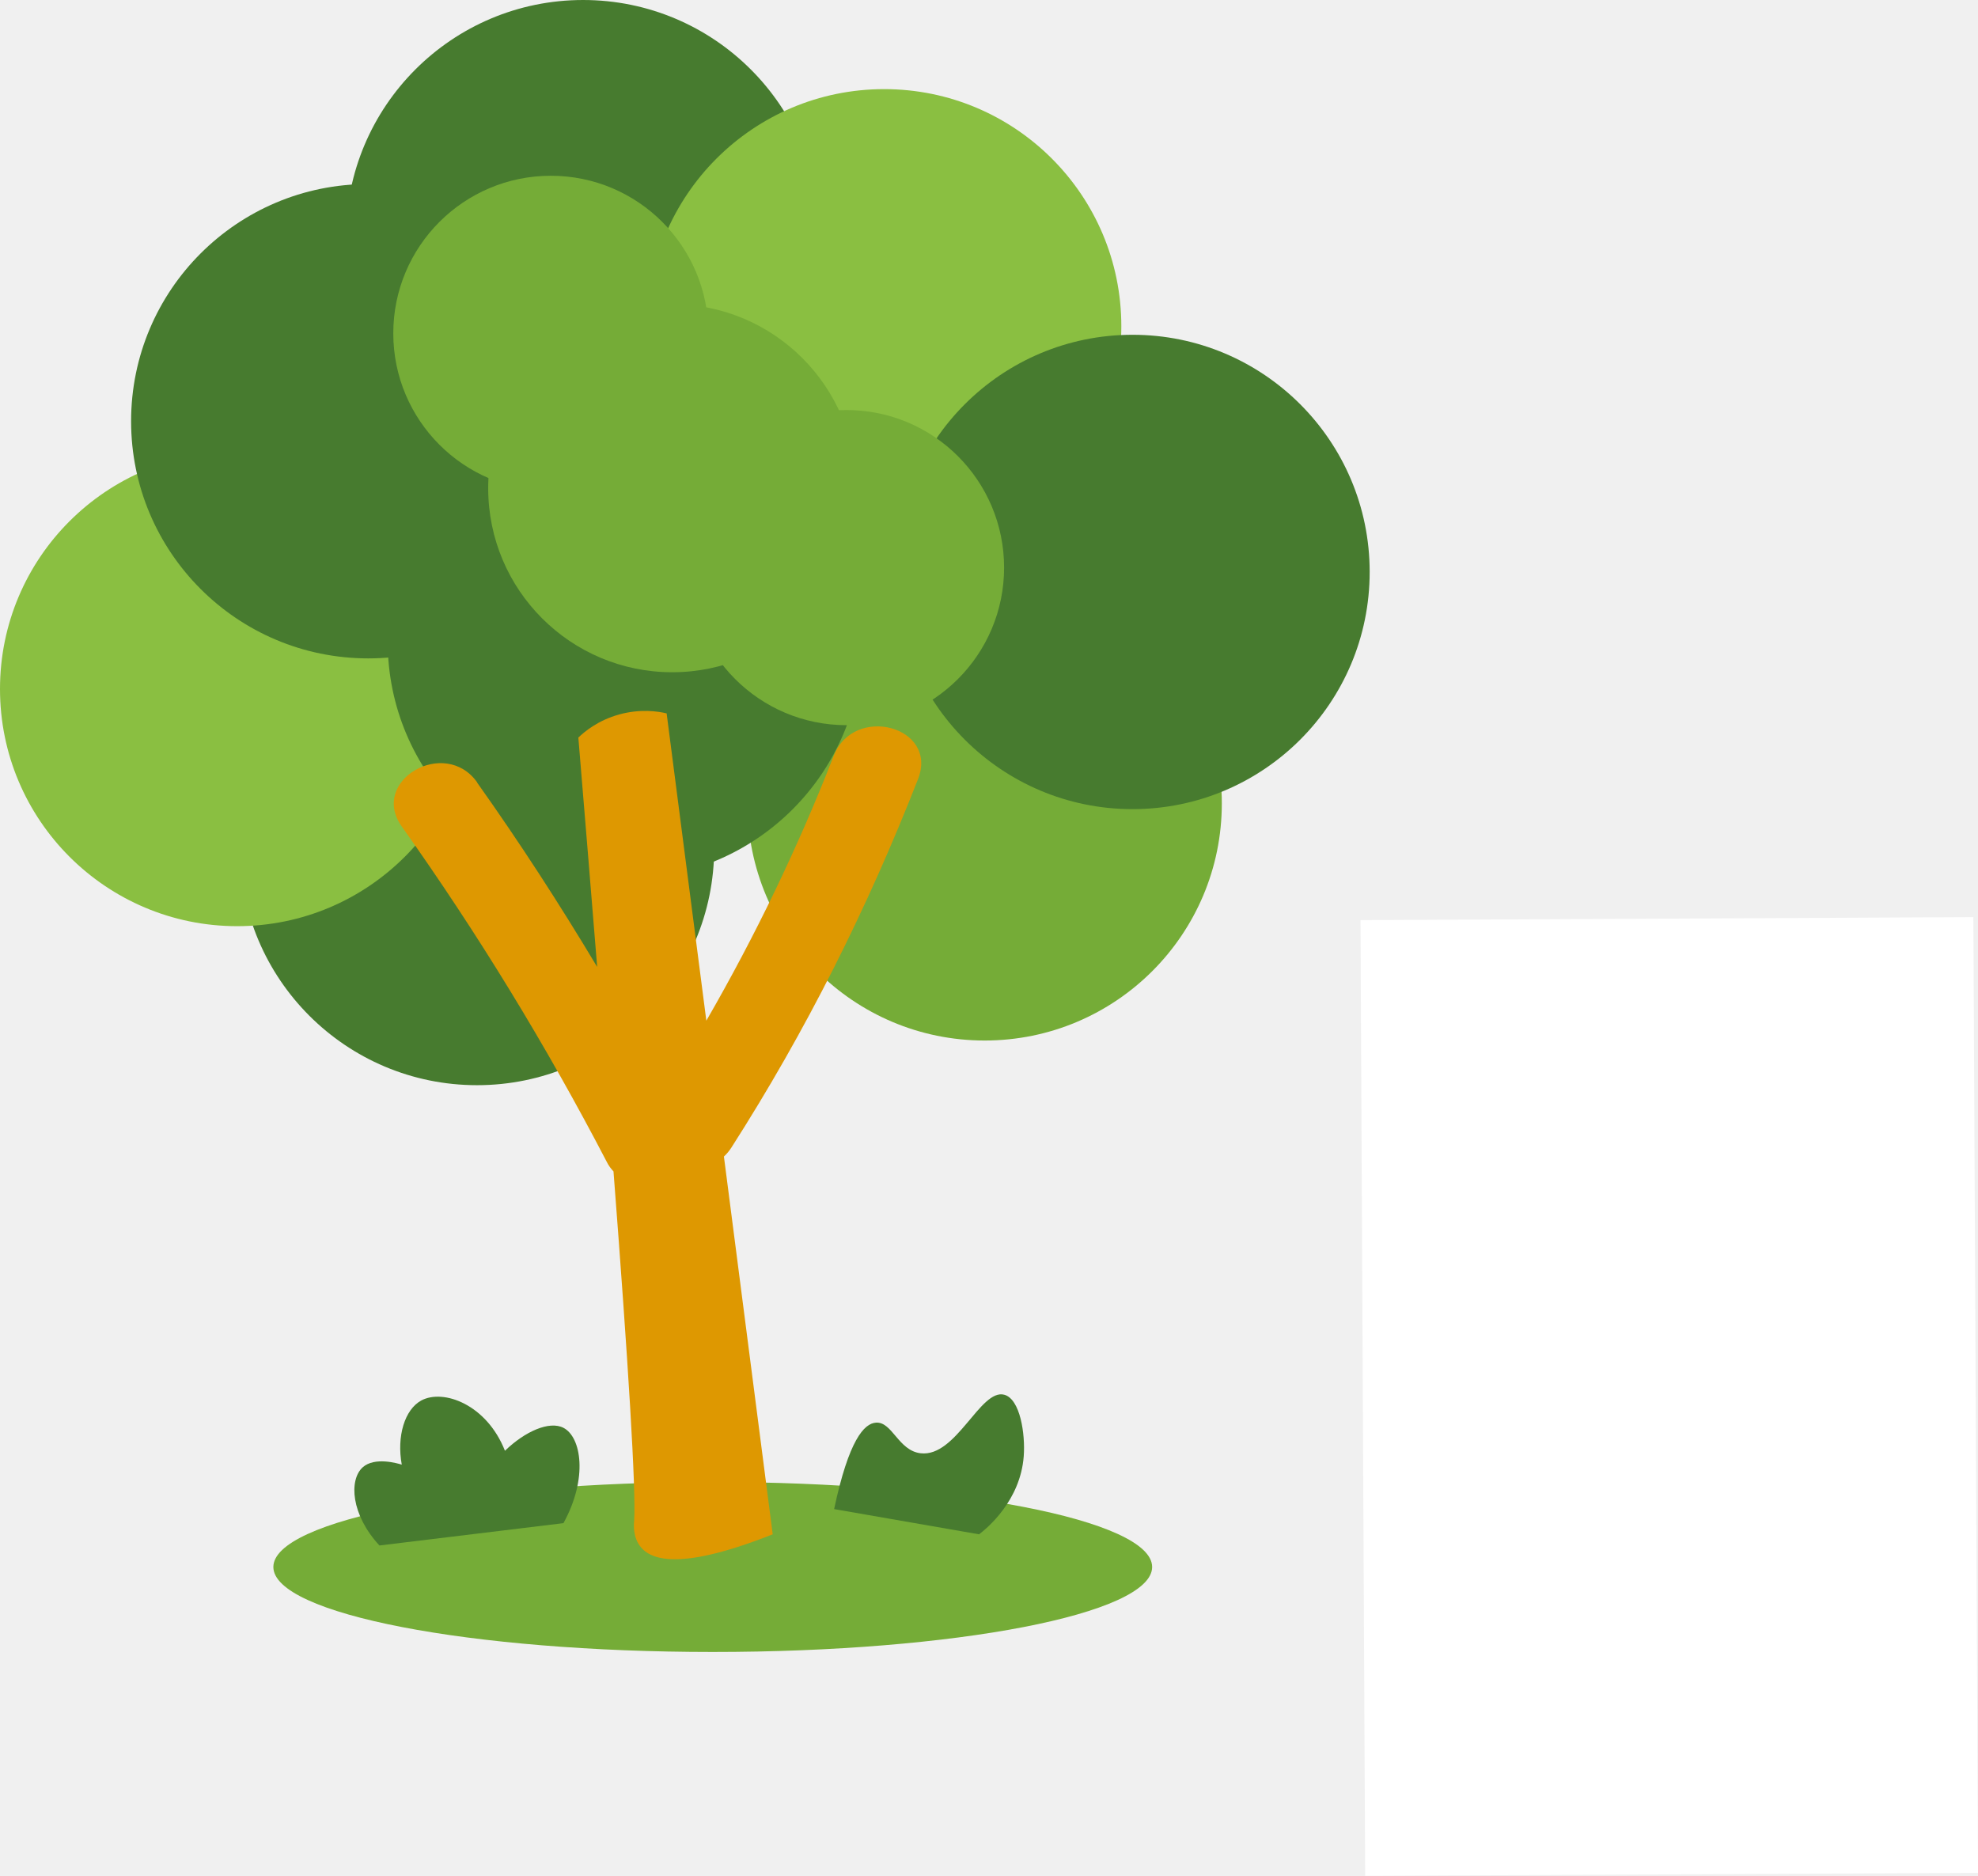
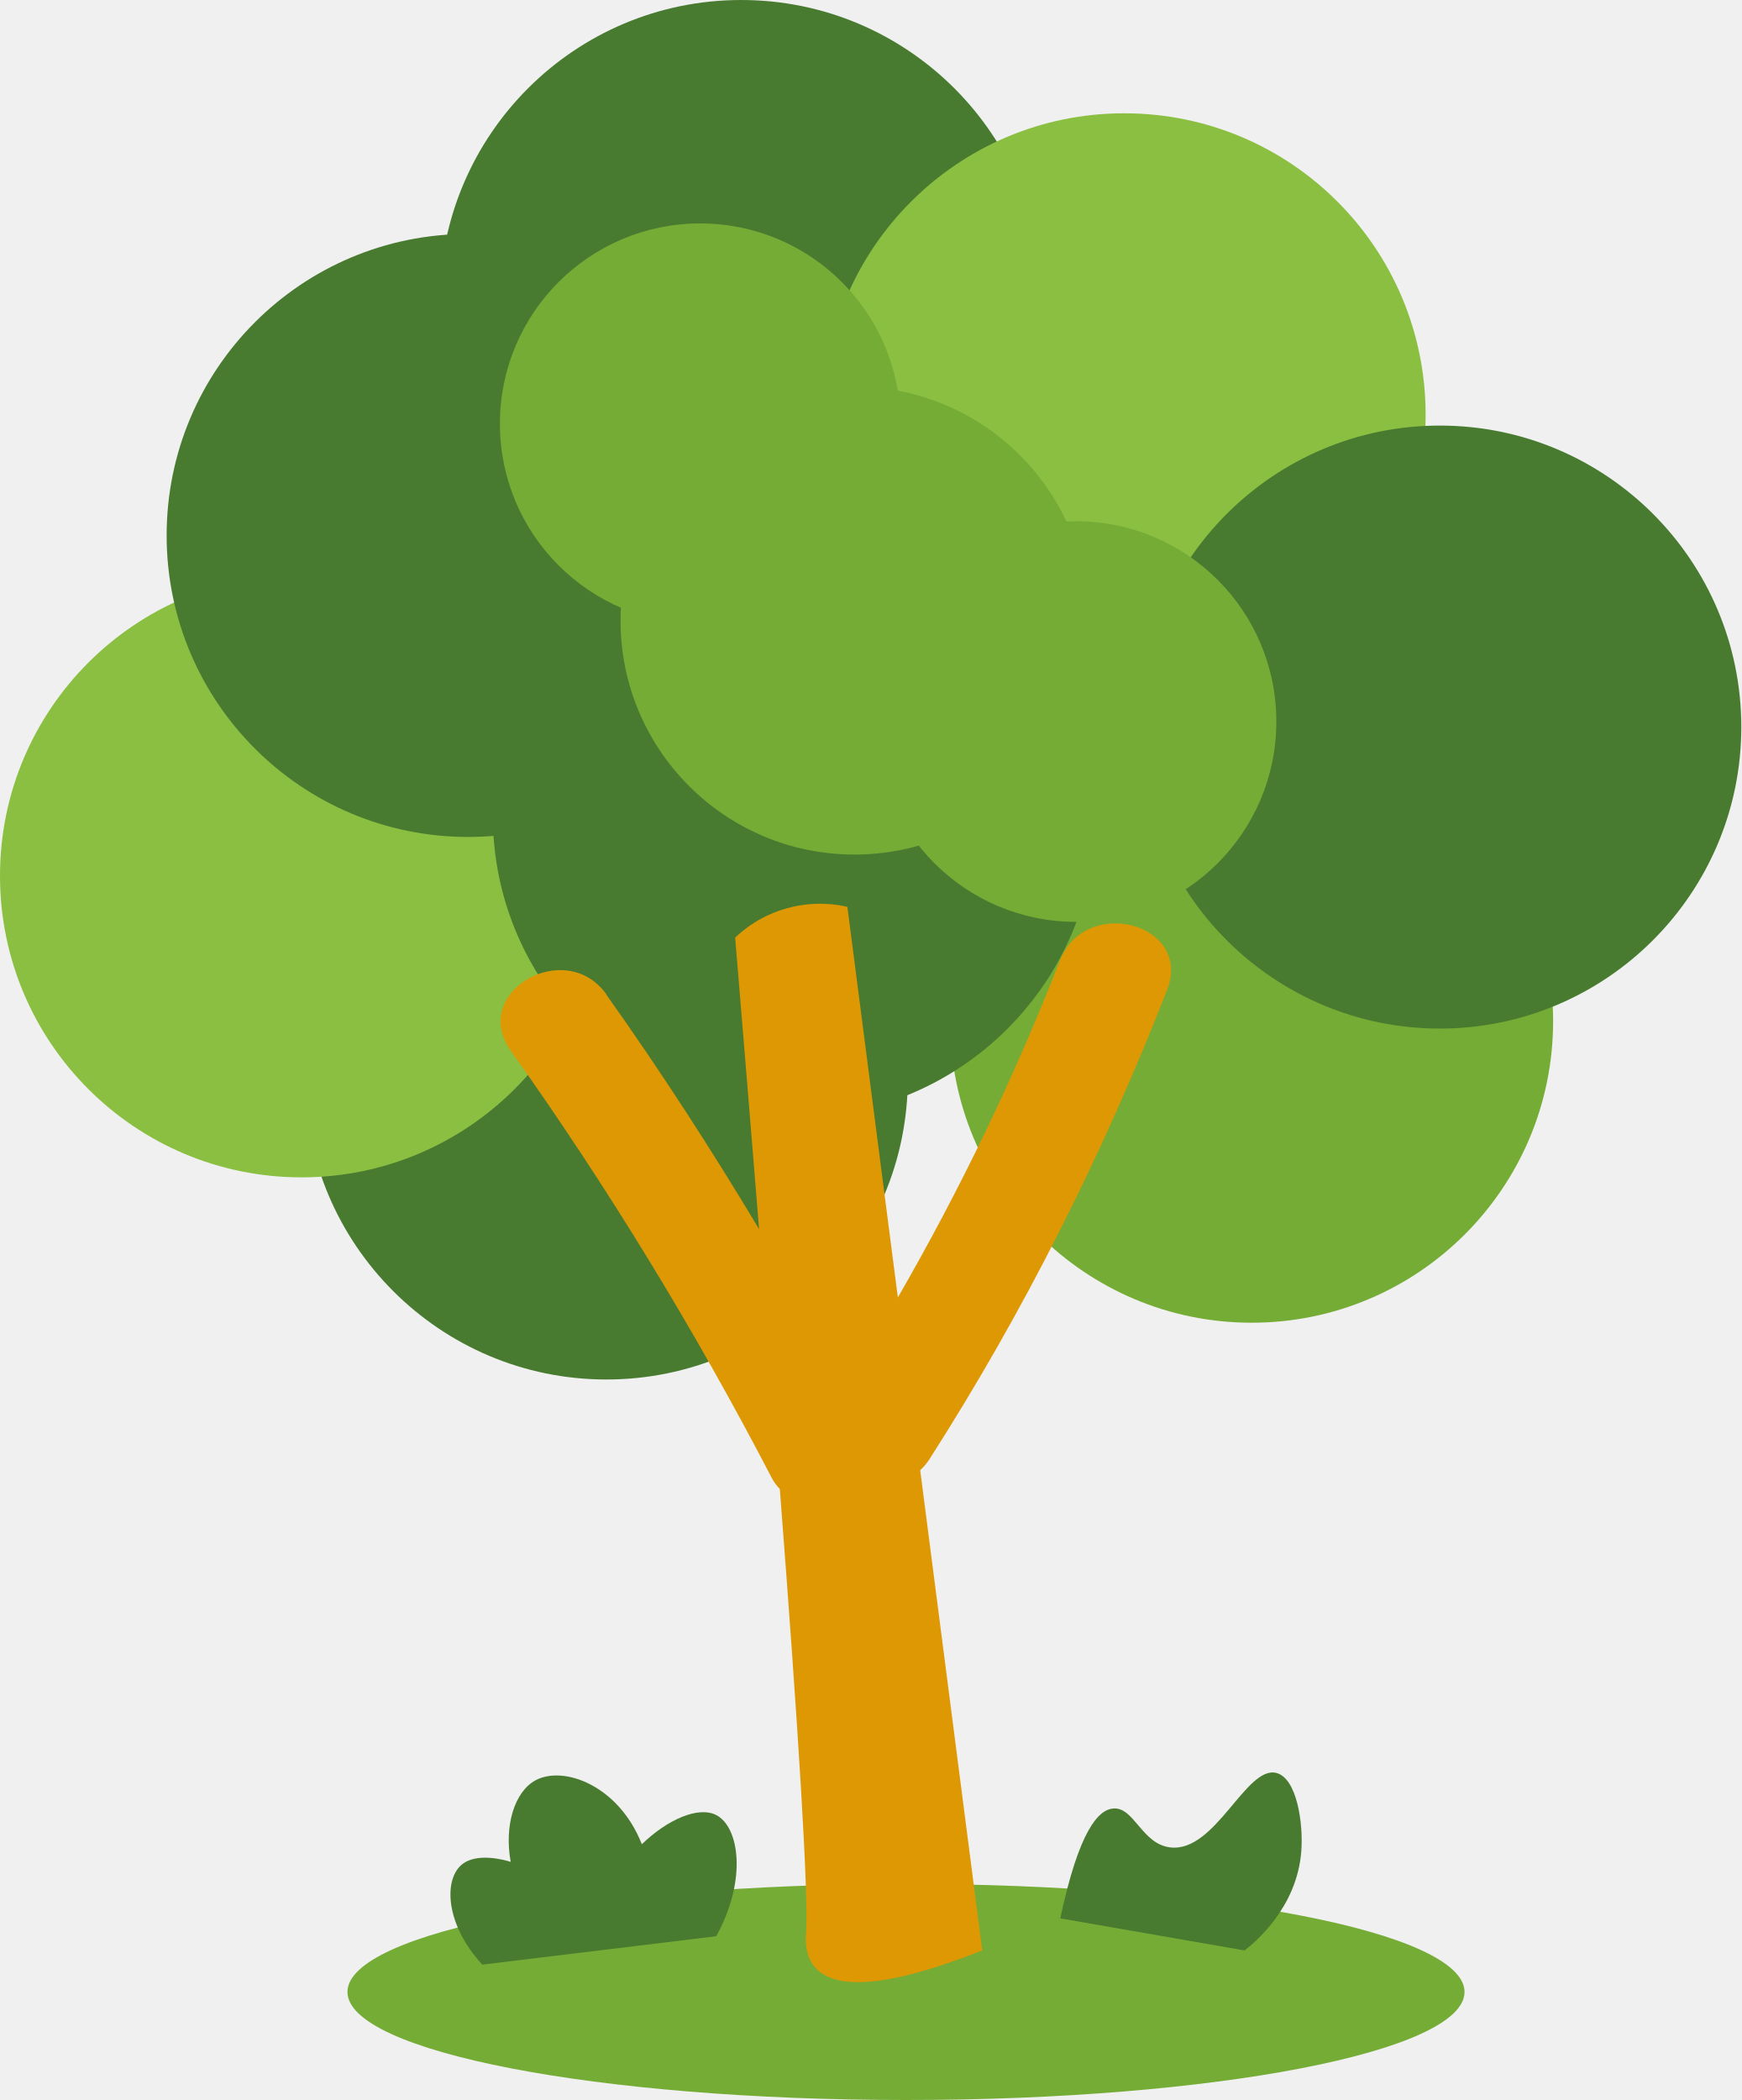
- <svg xmlns="http://www.w3.org/2000/svg" id="Capa_1" data-name="Capa 1" viewBox="0 0 95.66 90.72">
+ <svg xmlns="http://www.w3.org/2000/svg" id="Capa_1" data-name="Capa 1" viewBox="0 0 66.25 79.89">
  <defs>
    <style>
      .cls-1 {
-         fill: #75ac37;
+         fill: #75ac36;
      }

      .cls-2 {
-         fill: #fff;
+         fill: #487b30;
      }

      .cls-3 {
-         fill: #8abf41;
+         fill: #8bbf42;
      }

      .cls-4 {
-         fill: #de9801;
-       }
- 
-       .cls-5 {
-         fill: #477b2f;
+         fill: #dd9804;
      }
    </style>
  </defs>
-   <rect class="cls-2" x="65.91" y="44.42" width="29.64" height="46.22" transform="translate(-.33 .4) rotate(-.28)" />
-   <g>
-     <circle class="cls-5" cx="28.2" cy="11.47" r="11.47" />
-     <circle class="cls-3" cx="42.76" cy="15.78" r="11.47" />
-     <circle class="cls-1" cx="47.62" cy="38.85" r="11.47" />
-     <circle class="cls-5" cx="23.07" cy="41.01" r="11.47" />
-     <circle class="cls-5" cx="54.77" cy="27.66" r="11.47" />
-     <circle class="cls-3" cx="11.47" cy="33.32" r="11.47" />
-     <circle class="cls-5" cx="30.22" cy="31.03" r="11.47" />
-     <circle class="cls-5" cx="17.81" cy="20.37" r="11.47" />
-     <circle class="cls-1" cx="32.51" cy="23.61" r="8.9" />
-     <circle class="cls-1" cx="26.64" cy="16.12" r="7.62" />
-     <circle class="cls-1" cx="40.94" cy="27.45" r="7.62" />
-     <ellipse class="cls-1" cx="34.47" cy="75.78" rx="21.25" ry="4.11" />
-     <path class="cls-5" d="M47.35,74.2c.38-.29,2-1.62,2.16-3.78.08-1.07-.17-2.76-.94-2.97-1.16-.31-2.32,3.04-4.05,2.83-1.08-.13-1.37-1.54-2.16-1.48-.57.04-1.31.84-2.02,4.18" />
-     <path class="cls-5" d="M27.25,73.66c1.2-2.18.86-4.17,0-4.61-.68-.35-1.86.17-2.83,1.11-.88-2.24-2.98-3.01-4.05-2.43-.8.44-1.19,1.73-.94,3.1-.2-.06-1.31-.39-1.89.13-.67.61-.57,2.29.81,3.78" />
-     <path class="cls-4" d="M23.07,37.84c2.06,2.9,3.99,5.88,5.81,8.92-.28-3.44-.58-7.15-.91-11.09.3-.29.96-.84,1.98-1.12,1.02-.28,1.88-.15,2.29-.05.64,4.95,1.28,9.91,1.92,14.86,2.37-4.11,4.43-8.37,6.16-12.81.98-2.51,5.07-1.42,4.08,1.12-2.44,6.24-5.42,12.19-9.03,17.83-.11.17-.23.31-.36.43.79,6.09,1.57,12.18,2.36,18.27-2.2.87-5.34,1.86-6.37.63-.4-.47-.35-1.1-.33-1.31.09-1.5-.28-7.53-1-16.87-.12-.13-.24-.28-.33-.47-2.93-5.63-6.23-11.03-9.91-16.21-1.58-2.22,2.09-4.34,3.65-2.13Z" />
-   </g>
+   <circle class="cls-2" cx="28.2" cy="11.47" r="11.47" />
+   <path class="cls-3" d="M42.77,4.31c6.34,0,11.47,5.13,11.47,11.47s-5.14,11.47-11.47,11.47c-6.34,0-11.47-5.14-11.47-11.47s5.14-11.47,11.47-11.47Z" />
+   <circle class="cls-1" cx="47.62" cy="38.85" r="11.47" />
+   <path class="cls-2" d="M23.07,29.54c6.34,0,11.47,5.13,11.47,11.47s-5.14,11.47-11.47,11.47-11.47-5.14-11.47-11.47,5.14-11.47,11.47-11.47Z" />
+   <path class="cls-2" d="M54.78,16.19c6.34,0,11.47,5.14,11.47,11.47s-5.14,11.47-11.47,11.47-11.47-5.14-11.47-11.47,5.14-11.47,11.47-11.47Z" />
+   <circle class="cls-3" cx="11.47" cy="33.32" r="11.47" />
+   <path class="cls-2" d="M30.22,19.56c6.34,0,11.47,5.14,11.47,11.47s-5.14,11.47-11.47,11.47-11.47-5.14-11.47-11.47,5.14-11.47,11.47-11.47Z" />
+   <circle class="cls-2" cx="17.81" cy="20.37" r="11.47" />
+   <circle class="cls-1" cx="32.51" cy="23.61" r="8.9" />
+   <path class="cls-1" d="M26.64,8.5c4.21,0,7.62,3.41,7.62,7.62s-3.41,7.62-7.62,7.62-7.62-3.41-7.62-7.62,3.41-7.62,7.62-7.62Z" />
+   <path class="cls-1" d="M40.94,19.83c4.21,0,7.62,3.41,7.62,7.62s-3.41,7.62-7.62,7.62-7.62-3.41-7.62-7.62,3.41-7.62,7.62-7.62Z" />
+   <path class="cls-1" d="M34.47,71.67c11.74,0,21.25,1.84,21.25,4.11s-9.52,4.11-21.25,4.11c-11.74,0-21.25-1.84-21.25-4.11s9.52-4.11,21.25-4.11Z" />
+   <path class="cls-2" d="M40.34,72.98c.71-3.34,1.45-4.14,2.02-4.18.79-.06,1.08,1.35,2.16,1.48,1.73.21,2.89-3.14,4.05-2.83.77.21,1.02,1.9.94,2.97-.16,2.16-1.78,3.49-2.16,3.78" />
+   <path class="cls-2" d="M18.35,74.74c-1.38-1.49-1.48-3.17-.81-3.78.58-.52,1.69-.19,1.89-.13-.25-1.37.14-2.66.94-3.1,1.07-.58,3.17.19,4.05,2.43.97-.94,2.15-1.46,2.83-1.11.86.44,1.2,2.43,0,4.61" />
+   <path class="cls-4" d="M23.08,37.84c-1.56-2.21-5.23-.09-3.65,2.13,3.68,5.18,6.98,10.58,9.91,16.21.09.19.21.34.33.47.72,9.34,1.09,15.37,1,16.87-.02.21-.07.84.33,1.31,1.03,1.23,4.17.24,6.37-.63-.79-6.09-1.57-12.18-2.36-18.27.13-.12.25-.26.36-.43,3.61-5.64,6.59-11.59,9.03-17.83.99-2.54-3.1-3.63-4.08-1.12-1.73,4.44-3.79,8.7-6.16,12.81-.64-4.95-1.28-9.91-1.92-14.86-.41-.1-1.27-.23-2.29.05-1.02.28-1.68.83-1.98,1.12.33,3.94.63,7.65.91,11.09-1.82-3.04-3.75-6.02-5.81-8.92h0Z" />
</svg>
